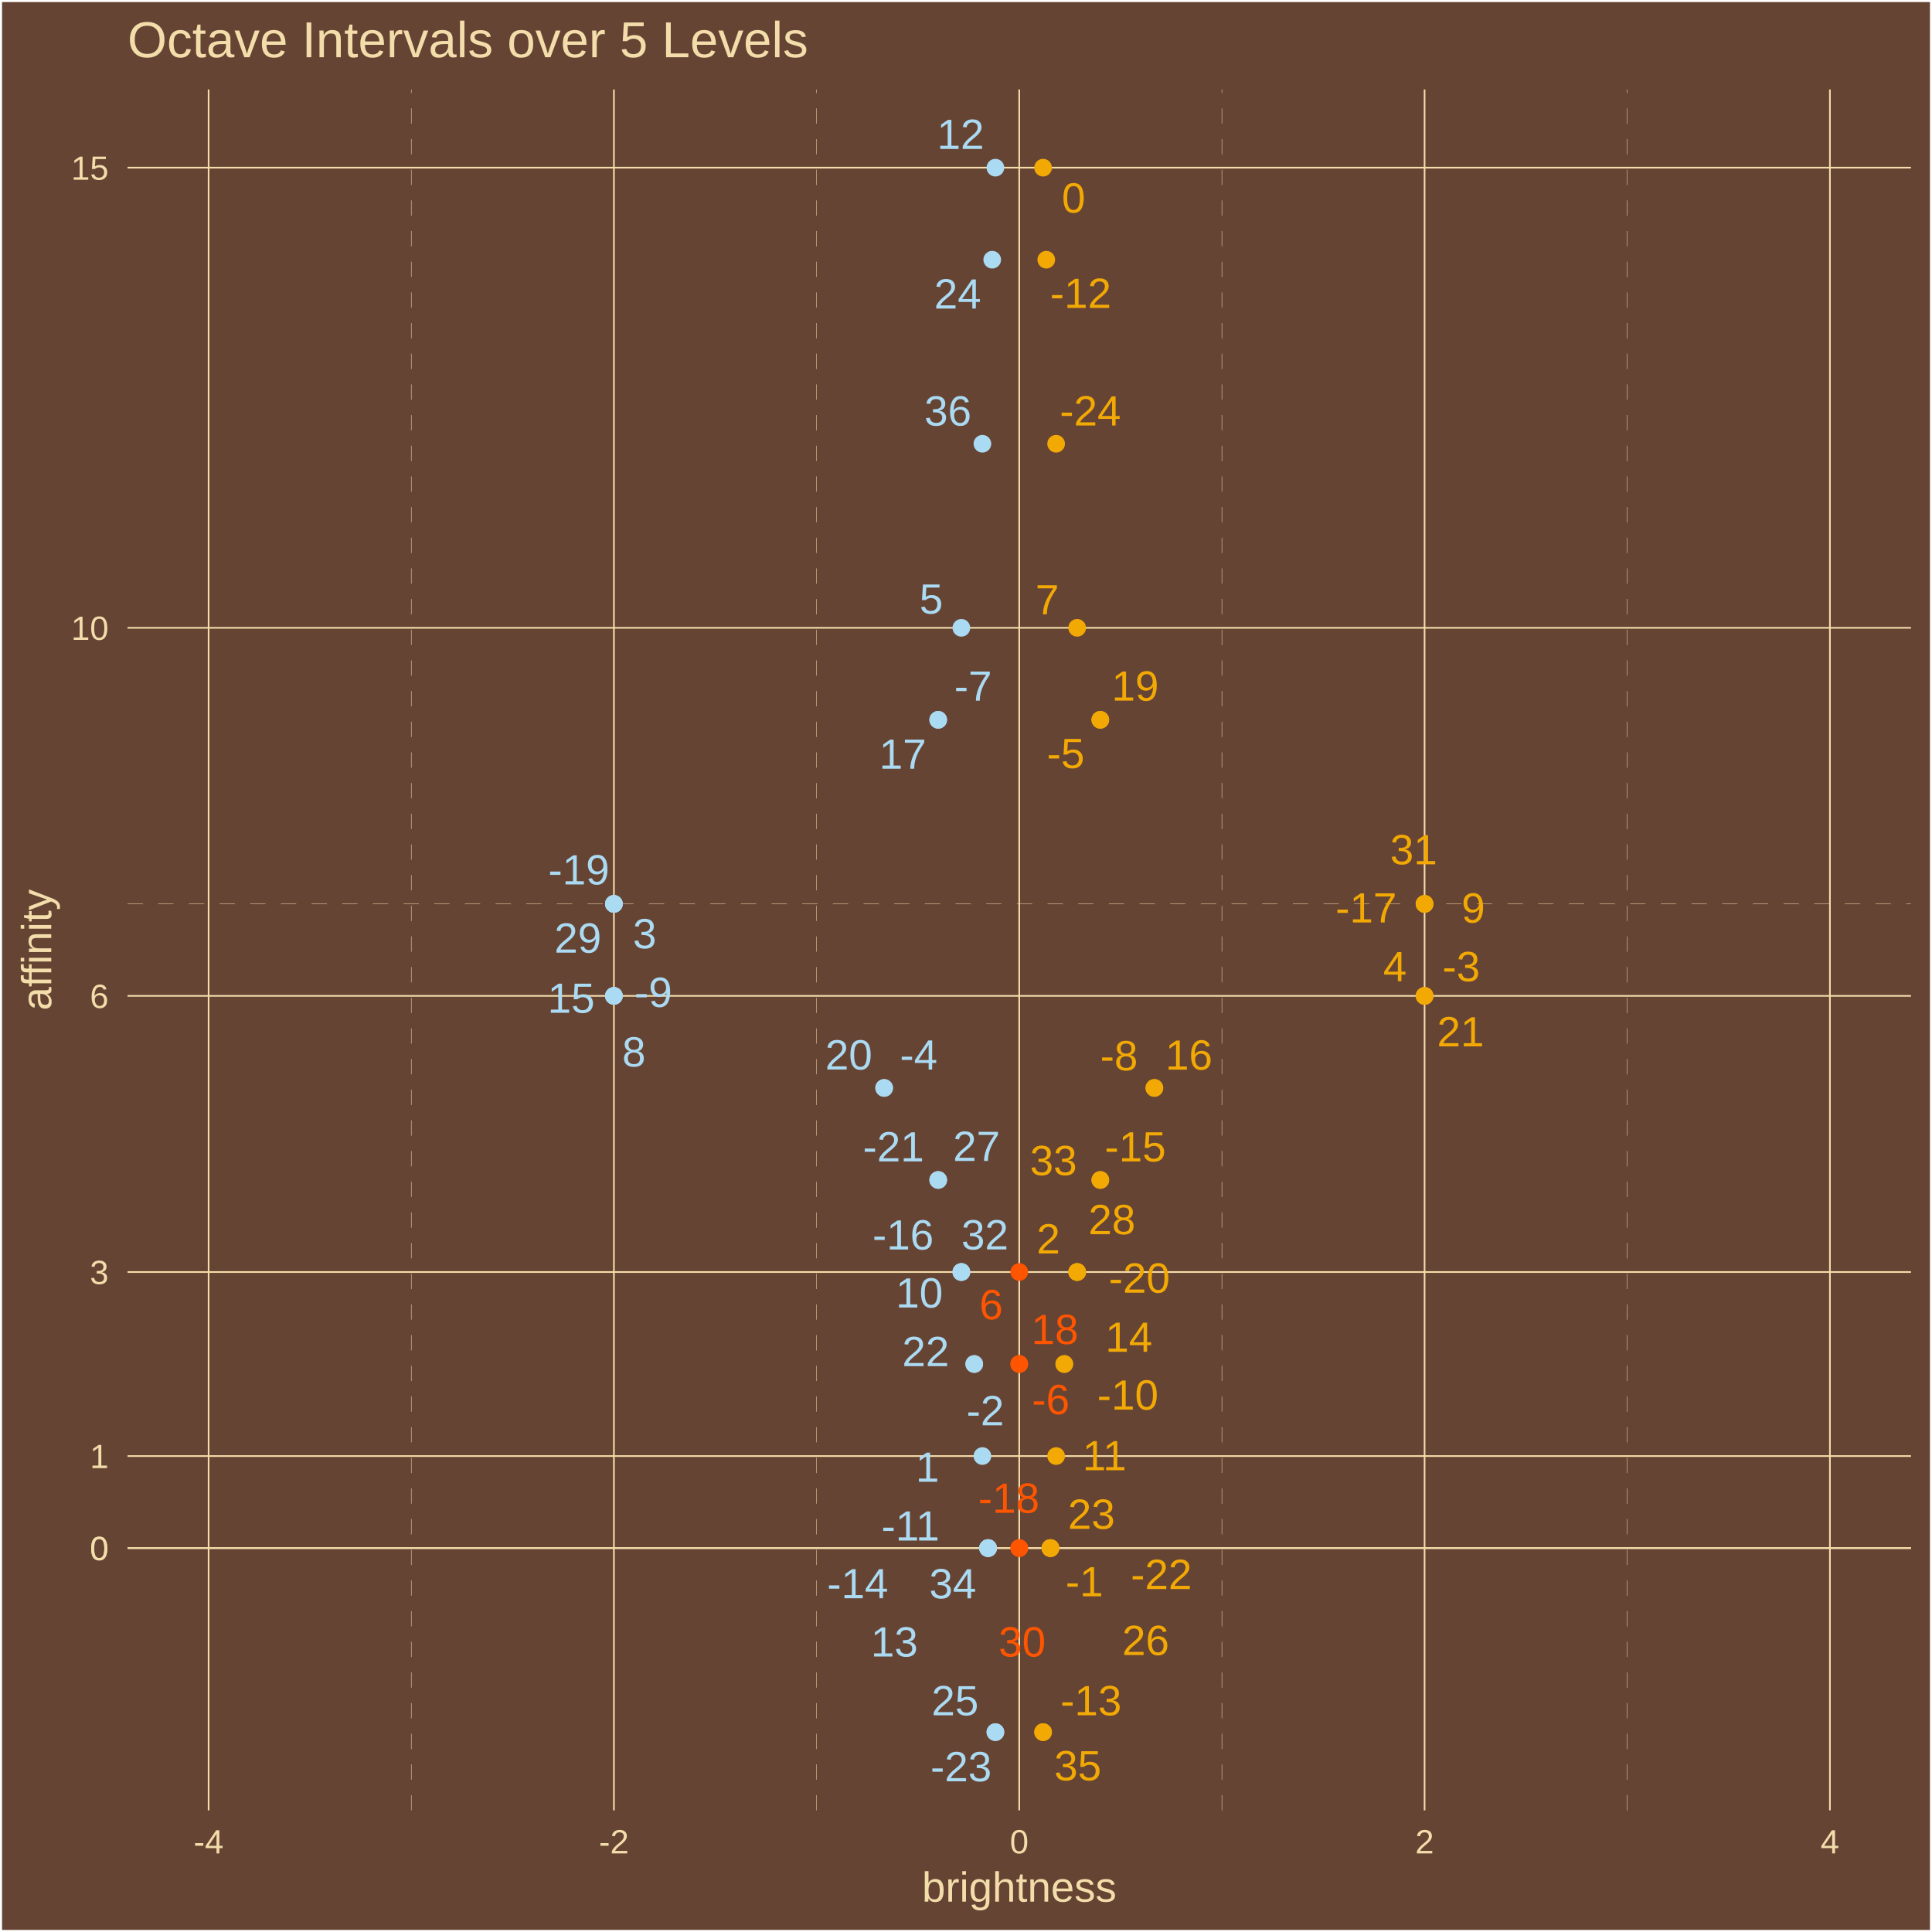
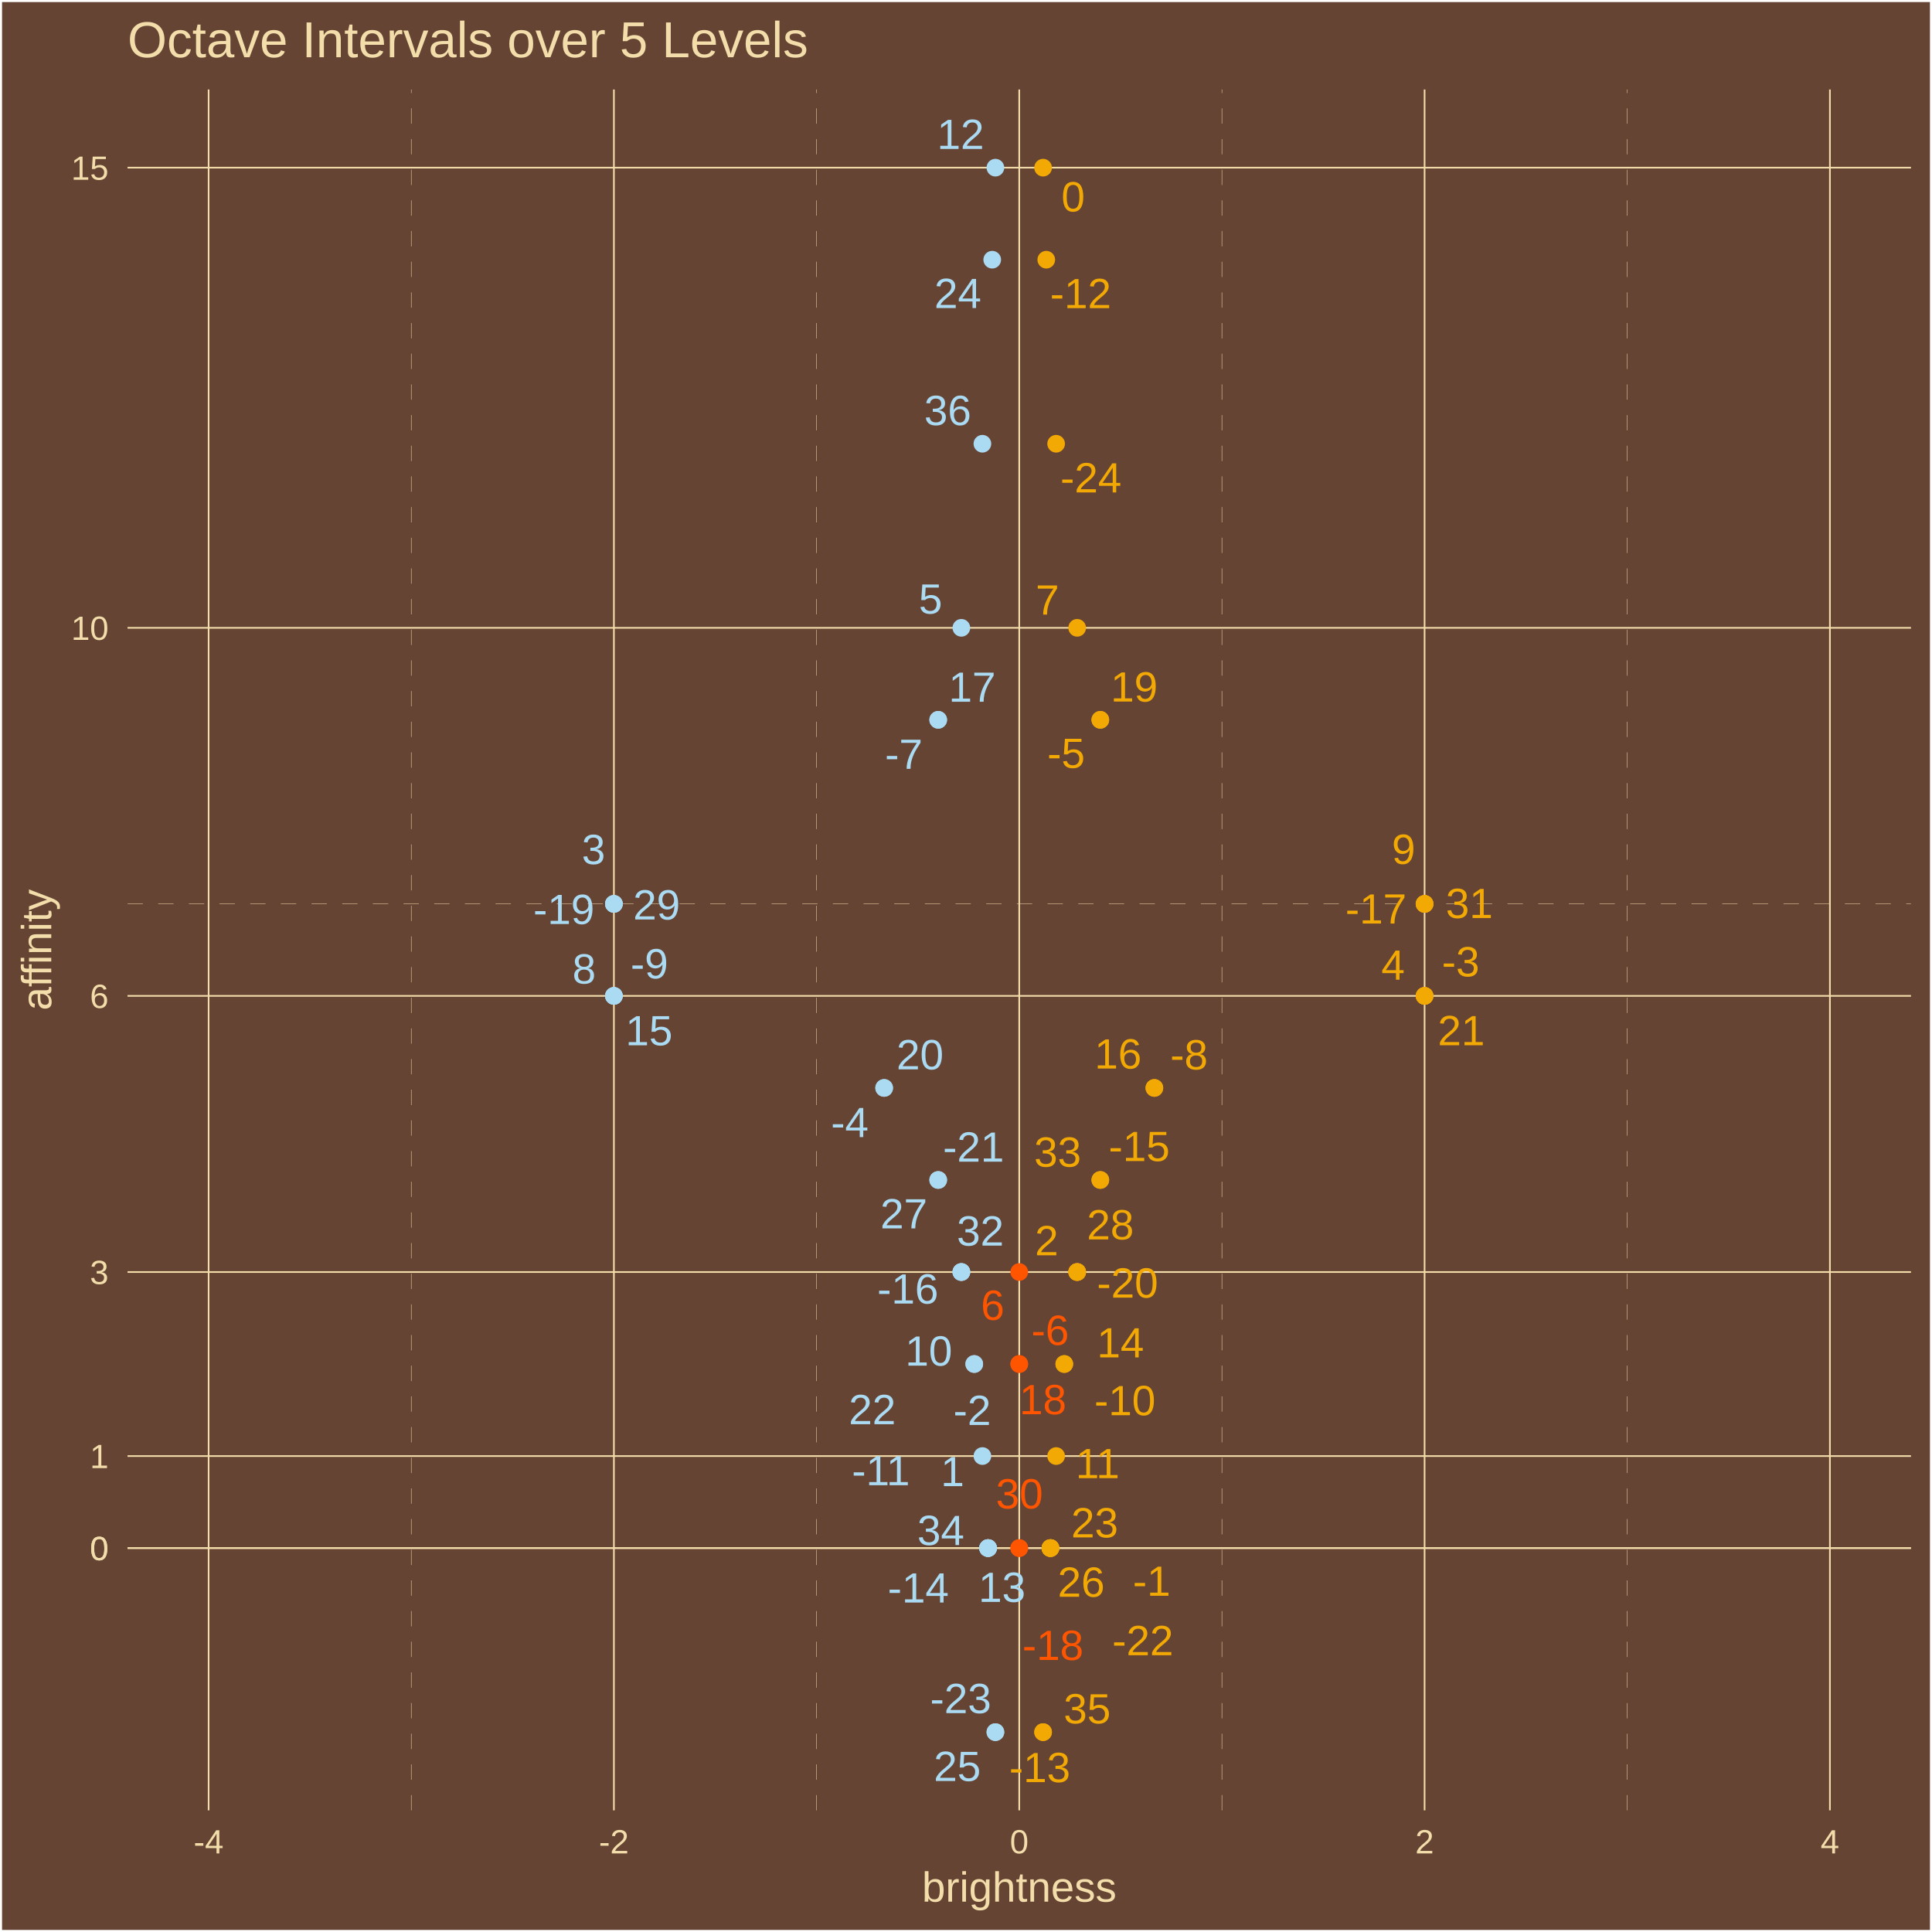
<svg xmlns="http://www.w3.org/2000/svg" class="svglite" width="504.00pt" height="504.00pt" viewBox="0 0 504.00 504.00">
  <defs>
    <style type="text/css">
    .svglite line, .svglite polyline, .svglite polygon, .svglite path, .svglite rect, .svglite circle {
      fill: none;
      stroke: #000000;
      stroke-linecap: round;
      stroke-linejoin: round;
      stroke-miterlimit: 10.00;
    }
    .svglite text {
      white-space: pre;
    }
  </style>
  </defs>
  <rect width="100%" height="100%" style="stroke: none; fill: #664433;" />
  <defs>
    <clipPath id="cpMC4wMHw1MDQuMDB8MC4wMHw1MDQuMDA=">
      <rect x="0.00" y="0.00" width="504.00" height="504.00" />
    </clipPath>
  </defs>
  <g clip-path="url(#cpMC4wMHw1MDQuMDB8MC4wMHw1MDQuMDA=)">
    <rect x="0.00" y="0" width="504.00" height="504.00" style="stroke-width: 1.07; stroke: #FFFFFF; fill: #664433;" />
  </g>
  <defs>
    <clipPath id="cpMzMuMjd8NDk4LjUyfDIzLjM0fDQ3Mi4yNw==">
      <rect x="33.27" y="23.34" width="465.25" height="448.93" />
    </clipPath>
  </defs>
  <g clip-path="url(#cpMzMuMjd8NDk4LjUyfDIzLjM0fDQ3Mi4yNw==)">
    <rect x="33.27" y="23.34" width="465.25" height="448.93" style="stroke-width: 1.07; stroke: none; fill: #664433;" />
    <polyline points="33.27,235.80 498.52,235.80 " style="stroke-width: 0.11; stroke: #F3DDAB; stroke-dasharray: 4.00,4.00; stroke-linecap: butt;" />
    <polyline points="107.29,472.27 107.29,23.34 " style="stroke-width: 0.11; stroke: #F3DDAB; stroke-dasharray: 4.00,4.00; stroke-linecap: butt;" />
    <polyline points="213.02,472.27 213.02,23.34 " style="stroke-width: 0.11; stroke: #F3DDAB; stroke-dasharray: 4.00,4.00; stroke-linecap: butt;" />
    <polyline points="318.76,472.27 318.76,23.34 " style="stroke-width: 0.11; stroke: #F3DDAB; stroke-dasharray: 4.00,4.00; stroke-linecap: butt;" />
    <polyline points="424.50,472.27 424.50,23.34 " style="stroke-width: 0.11; stroke: #F3DDAB; stroke-dasharray: 4.00,4.00; stroke-linecap: butt;" />
    <polyline points="33.27,403.85 498.52,403.85 " style="stroke-width: 0.43; stroke: #F3DDAB; stroke-linecap: butt;" />
    <polyline points="33.27,403.85 498.52,403.85 " style="stroke-width: 0.43; stroke: #F3DDAB; stroke-linecap: butt;" />
    <polyline points="33.27,379.84 498.52,379.84 " style="stroke-width: 0.43; stroke: #F3DDAB; stroke-linecap: butt;" />
    <polyline points="33.27,331.83 498.52,331.83 " style="stroke-width: 0.43; stroke: #F3DDAB; stroke-linecap: butt;" />
    <polyline points="33.27,259.80 498.52,259.80 " style="stroke-width: 0.43; stroke: #F3DDAB; stroke-linecap: butt;" />
    <polyline points="33.27,163.78 498.52,163.78 " style="stroke-width: 0.43; stroke: #F3DDAB; stroke-linecap: butt;" />
    <polyline points="33.27,43.74 498.52,43.74 " style="stroke-width: 0.43; stroke: #F3DDAB; stroke-linecap: butt;" />
    <polyline points="54.42,472.27 54.42,23.34 " style="stroke-width: 0.43; stroke: #F3DDAB; stroke-linecap: butt;" />
    <polyline points="160.15,472.27 160.15,23.34 " style="stroke-width: 0.43; stroke: #F3DDAB; stroke-linecap: butt;" />
    <polyline points="265.89,472.27 265.89,23.34 " style="stroke-width: 0.43; stroke: #F3DDAB; stroke-linecap: butt;" />
    <polyline points="371.63,472.27 371.63,23.34 " style="stroke-width: 0.43; stroke: #F3DDAB; stroke-linecap: butt;" />
    <polyline points="477.37,472.27 477.37,23.34 " style="stroke-width: 0.43; stroke: #F3DDAB; stroke-linecap: butt;" />
    <circle cx="275.51" cy="115.76" r="1.95" style="stroke-width: 0.71; stroke: #F3A904; fill: #F3A904;" />
    <circle cx="259.67" cy="451.86" r="1.95" style="stroke-width: 0.71; stroke: #ABDAF3; fill: #ABDAF3;" />
    <circle cx="274.03" cy="403.85" r="1.95" style="stroke-width: 0.71; stroke: #F3A904; fill: #F3A904;" />
    <circle cx="244.75" cy="307.82" r="1.95" style="stroke-width: 0.71; stroke: #ABDAF3; fill: #ABDAF3;" />
    <circle cx="281.00" cy="331.83" r="1.95" style="stroke-width: 0.71; stroke: #F3A904; fill: #F3A904;" />
    <circle cx="160.15" cy="235.80" r="1.95" style="stroke-width: 0.71; stroke: #ABDAF3; fill: #ABDAF3;" />
    <circle cx="265.89" cy="403.85" r="1.95" style="stroke-width: 0.71; stroke: #FF5500; fill: #FF5500;" />
    <circle cx="371.63" cy="235.80" r="1.95" style="stroke-width: 0.71; stroke: #F3A904; fill: #F3A904;" />
    <circle cx="250.79" cy="331.83" r="1.95" style="stroke-width: 0.71; stroke: #ABDAF3; fill: #ABDAF3;" />
    <circle cx="287.04" cy="307.82" r="1.95" style="stroke-width: 0.71; stroke: #F3A904; fill: #F3A904;" />
    <circle cx="257.76" cy="403.85" r="1.95" style="stroke-width: 0.71; stroke: #ABDAF3; fill: #ABDAF3;" />
    <circle cx="272.11" cy="451.86" r="1.95" style="stroke-width: 0.71; stroke: #F3A904; fill: #F3A904;" />
    <circle cx="272.94" cy="67.75" r="1.95" style="stroke-width: 0.71; stroke: #F3A904; fill: #F3A904;" />
    <circle cx="257.76" cy="403.85" r="1.95" style="stroke-width: 0.71; stroke: #ABDAF3; fill: #ABDAF3;" />
    <circle cx="277.64" cy="355.83" r="1.95" style="stroke-width: 0.71; stroke: #F3A904; fill: #F3A904;" />
    <circle cx="160.15" cy="259.80" r="1.95" style="stroke-width: 0.71; stroke: #ABDAF3; fill: #ABDAF3;" />
    <circle cx="301.14" cy="283.81" r="1.95" style="stroke-width: 0.71; stroke: #F3A904; fill: #F3A904;" />
    <circle cx="244.75" cy="187.78" r="1.95" style="stroke-width: 0.71; stroke: #ABDAF3; fill: #ABDAF3;" />
    <circle cx="265.89" cy="355.83" r="1.95" style="stroke-width: 0.71; stroke: #FF5500; fill: #FF5500;" />
    <circle cx="287.04" cy="187.78" r="1.95" style="stroke-width: 0.71; stroke: #F3A904; fill: #F3A904;" />
    <circle cx="230.65" cy="283.81" r="1.95" style="stroke-width: 0.71; stroke: #ABDAF3; fill: #ABDAF3;" />
    <circle cx="371.63" cy="259.80" r="1.95" style="stroke-width: 0.71; stroke: #F3A904; fill: #F3A904;" />
    <circle cx="254.15" cy="355.83" r="1.95" style="stroke-width: 0.71; stroke: #ABDAF3; fill: #ABDAF3;" />
    <circle cx="274.03" cy="403.85" r="1.95" style="stroke-width: 0.71; stroke: #F3A904; fill: #F3A904;" />
    <circle cx="272.11" cy="43.74" r="1.95" style="stroke-width: 0.71; stroke: #F3A904; fill: #F3A904;" />
    <circle cx="256.28" cy="379.84" r="1.95" style="stroke-width: 0.71; stroke: #ABDAF3; fill: #ABDAF3;" />
    <circle cx="281.00" cy="331.83" r="1.95" style="stroke-width: 0.71; stroke: #F3A904; fill: #F3A904;" />
    <circle cx="160.15" cy="235.80" r="1.95" style="stroke-width: 0.71; stroke: #ABDAF3; fill: #ABDAF3;" />
    <circle cx="371.63" cy="259.80" r="1.95" style="stroke-width: 0.71; stroke: #F3A904; fill: #F3A904;" />
    <circle cx="250.79" cy="163.78" r="1.95" style="stroke-width: 0.71; stroke: #ABDAF3; fill: #ABDAF3;" />
    <circle cx="265.89" cy="331.83" r="1.95" style="stroke-width: 0.71; stroke: #FF5500; fill: #FF5500;" />
    <circle cx="281.00" cy="163.78" r="1.95" style="stroke-width: 0.71; stroke: #F3A904; fill: #F3A904;" />
    <circle cx="160.15" cy="259.80" r="1.95" style="stroke-width: 0.71; stroke: #ABDAF3; fill: #ABDAF3;" />
    <circle cx="371.63" cy="235.80" r="1.95" style="stroke-width: 0.71; stroke: #F3A904; fill: #F3A904;" />
    <circle cx="250.79" cy="331.83" r="1.95" style="stroke-width: 0.71; stroke: #ABDAF3; fill: #ABDAF3;" />
    <circle cx="275.51" cy="379.84" r="1.95" style="stroke-width: 0.71; stroke: #F3A904; fill: #F3A904;" />
    <circle cx="259.67" cy="43.74" r="1.95" style="stroke-width: 0.71; stroke: #ABDAF3; fill: #ABDAF3;" />
    <circle cx="257.76" cy="403.85" r="1.95" style="stroke-width: 0.71; stroke: #ABDAF3; fill: #ABDAF3;" />
    <circle cx="277.64" cy="355.83" r="1.95" style="stroke-width: 0.71; stroke: #F3A904; fill: #F3A904;" />
    <circle cx="160.15" cy="259.80" r="1.95" style="stroke-width: 0.71; stroke: #ABDAF3; fill: #ABDAF3;" />
    <circle cx="301.14" cy="283.81" r="1.95" style="stroke-width: 0.71; stroke: #F3A904; fill: #F3A904;" />
    <circle cx="244.75" cy="187.78" r="1.95" style="stroke-width: 0.71; stroke: #ABDAF3; fill: #ABDAF3;" />
    <circle cx="265.89" cy="355.83" r="1.95" style="stroke-width: 0.71; stroke: #FF5500; fill: #FF5500;" />
    <circle cx="287.04" cy="187.78" r="1.95" style="stroke-width: 0.71; stroke: #F3A904; fill: #F3A904;" />
    <circle cx="230.65" cy="283.81" r="1.95" style="stroke-width: 0.71; stroke: #ABDAF3; fill: #ABDAF3;" />
    <circle cx="371.63" cy="259.80" r="1.95" style="stroke-width: 0.71; stroke: #F3A904; fill: #F3A904;" />
    <circle cx="254.15" cy="355.83" r="1.95" style="stroke-width: 0.71; stroke: #ABDAF3; fill: #ABDAF3;" />
    <circle cx="274.03" cy="403.85" r="1.95" style="stroke-width: 0.71; stroke: #F3A904; fill: #F3A904;" />
    <circle cx="258.84" cy="67.75" r="1.95" style="stroke-width: 0.71; stroke: #ABDAF3; fill: #ABDAF3;" />
    <circle cx="259.67" cy="451.86" r="1.95" style="stroke-width: 0.71; stroke: #ABDAF3; fill: #ABDAF3;" />
    <circle cx="274.03" cy="403.85" r="1.95" style="stroke-width: 0.71; stroke: #F3A904; fill: #F3A904;" />
    <circle cx="244.75" cy="307.82" r="1.95" style="stroke-width: 0.71; stroke: #ABDAF3; fill: #ABDAF3;" />
    <circle cx="281.00" cy="331.83" r="1.95" style="stroke-width: 0.71; stroke: #F3A904; fill: #F3A904;" />
    <circle cx="160.15" cy="235.80" r="1.95" style="stroke-width: 0.71; stroke: #ABDAF3; fill: #ABDAF3;" />
    <circle cx="265.89" cy="403.85" r="1.95" style="stroke-width: 0.71; stroke: #FF5500; fill: #FF5500;" />
    <circle cx="371.63" cy="235.80" r="1.95" style="stroke-width: 0.71; stroke: #F3A904; fill: #F3A904;" />
    <circle cx="250.79" cy="331.83" r="1.95" style="stroke-width: 0.71; stroke: #ABDAF3; fill: #ABDAF3;" />
    <circle cx="287.04" cy="307.82" r="1.95" style="stroke-width: 0.71; stroke: #F3A904; fill: #F3A904;" />
    <circle cx="257.76" cy="403.85" r="1.95" style="stroke-width: 0.71; stroke: #ABDAF3; fill: #ABDAF3;" />
    <circle cx="272.11" cy="451.86" r="1.95" style="stroke-width: 0.71; stroke: #F3A904; fill: #F3A904;" />
    <circle cx="256.28" cy="115.76" r="1.95" style="stroke-width: 0.71; stroke: #ABDAF3; fill: #ABDAF3;" />
-     <line x1="293.19" y1="410.22" x2="275.11" y2="404.21" style="stroke-width: 1.07; stroke: none;" />
-     <line x1="245.37" y1="324.33" x2="250.13" y2="330.92" style="stroke-width: 1.07; stroke: none;" />
-     <line x1="233.52" y1="412.64" x2="256.69" y2="404.23" style="stroke-width: 1.07; stroke: none;" />
-     <line x1="247.27" y1="398.71" x2="256.74" y2="403.35" style="stroke-width: 1.07; stroke: none;" />
-     <line x1="284.44" y1="361.88" x2="278.48" y2="356.58" style="stroke-width: 1.07; stroke: none;" />
-     <line x1="246.81" y1="382.48" x2="255.18" y2="380.14" style="stroke-width: 1.07; stroke: none;" />
-     <line x1="164.72" y1="268.51" x2="160.67" y2="260.79" style="stroke-width: 1.07; stroke: none;" />
-     <line x1="241.25" y1="427.27" x2="257.12" y2="404.76" style="stroke-width: 1.07; stroke: none;" />
-     <line x1="286.55" y1="349.95" x2="278.58" y2="355.21" style="stroke-width: 1.07; stroke: none;" />
-     <line x1="290.93" y1="426.89" x2="274.69" y2="404.75" style="stroke-width: 1.07; stroke: none;" />
-     <line x1="287.55" y1="323.77" x2="281.70" y2="330.96" style="stroke-width: 1.07; stroke: none;" />
-     <line x1="266.64" y1="422.42" x2="265.94" y2="404.95" style="stroke-width: 1.07; stroke: none;" />
-     <line x1="368.92" y1="227.27" x2="371.30" y2="234.74" style="stroke-width: 1.07; stroke: none;" />
-     <text x="284.44" y="111.00" text-anchor="middle" style="font-size: 11.04px;fill: #F3A904; font-family: &quot;Arial&quot;;" textLength="15.94px" lengthAdjust="spacingAndGlyphs">-24</text>
-     <text x="250.72" y="464.69" text-anchor="middle" style="font-size: 11.04px;fill: #ABDAF3; font-family: &quot;Arial&quot;;" textLength="15.94px" lengthAdjust="spacingAndGlyphs">-23</text>
-     <text x="302.96" y="414.52" text-anchor="middle" style="font-size: 11.04px;fill: #F3A904; font-family: &quot;Arial&quot;;" textLength="15.94px" lengthAdjust="spacingAndGlyphs">-22</text>
-     <text x="233.08" y="302.98" text-anchor="middle" style="font-size: 11.04px;fill: #ABDAF3; font-family: &quot;Arial&quot;;" textLength="15.94px" lengthAdjust="spacingAndGlyphs">-21</text>
-     <text x="297.22" y="337.22" text-anchor="middle" style="font-size: 11.04px;fill: #F3A904; font-family: &quot;Arial&quot;;" textLength="15.94px" lengthAdjust="spacingAndGlyphs">-20</text>
-     <text x="151.00" y="230.72" text-anchor="middle" style="font-size: 11.04px;fill: #ABDAF3; font-family: &quot;Arial&quot;;" textLength="15.94px" lengthAdjust="spacingAndGlyphs">-19</text>
-     <text x="263.18" y="394.64" text-anchor="middle" style="font-size: 11.04px;fill: #FF5500; font-family: &quot;Arial&quot;;" textLength="15.94px" lengthAdjust="spacingAndGlyphs">-18</text>
-     <text x="356.39" y="240.65" text-anchor="middle" style="font-size: 11.04px;fill: #F3A904; font-family: &quot;Arial&quot;;" textLength="15.94px" lengthAdjust="spacingAndGlyphs">-17</text>
-     <text x="235.59" y="325.96" text-anchor="middle" style="font-size: 11.04px;fill: #ABDAF3; font-family: &quot;Arial&quot;;" textLength="15.94px" lengthAdjust="spacingAndGlyphs">-16</text>
-     <text x="296.16" y="302.98" text-anchor="middle" style="font-size: 11.04px;fill: #F3A904; font-family: &quot;Arial&quot;;" textLength="15.94px" lengthAdjust="spacingAndGlyphs">-15</text>
-     <text x="223.75" y="416.94" text-anchor="middle" style="font-size: 11.04px;fill: #ABDAF3; font-family: &quot;Arial&quot;;" textLength="15.94px" lengthAdjust="spacingAndGlyphs">-14</text>
-     <text x="284.61" y="447.46" text-anchor="middle" style="font-size: 11.04px;fill: #F3A904; font-family: &quot;Arial&quot;;" textLength="15.94px" lengthAdjust="spacingAndGlyphs">-13</text>
-     <text x="281.92" y="80.33" text-anchor="middle" style="font-size: 11.04px;fill: #F3A904; font-family: &quot;Arial&quot;;" textLength="15.94px" lengthAdjust="spacingAndGlyphs">-12</text>
-     <text x="237.50" y="401.88" text-anchor="middle" style="font-size: 11.04px;fill: #ABDAF3; font-family: &quot;Arial&quot;;" textLength="15.94px" lengthAdjust="spacingAndGlyphs">-11</text>
-     <text x="294.21" y="367.73" text-anchor="middle" style="font-size: 11.04px;fill: #F3A904; font-family: &quot;Arial&quot;;" textLength="15.94px" lengthAdjust="spacingAndGlyphs">-10</text>
-     <text x="170.43" y="262.68" text-anchor="middle" style="font-size: 11.04px;fill: #ABDAF3; font-family: &quot;Arial&quot;;" textLength="9.81px" lengthAdjust="spacingAndGlyphs">-9</text>
-     <text x="291.92" y="279.21" text-anchor="middle" style="font-size: 11.04px;fill: #F3A904; font-family: &quot;Arial&quot;;" textLength="9.81px" lengthAdjust="spacingAndGlyphs">-8</text>
-     <text x="253.85" y="182.79" text-anchor="middle" style="font-size: 11.04px;fill: #ABDAF3; font-family: &quot;Arial&quot;;" textLength="9.81px" lengthAdjust="spacingAndGlyphs">-7</text>
-     <text x="274.11" y="368.92" text-anchor="middle" style="font-size: 11.04px;fill: #FF5500; font-family: &quot;Arial&quot;;" textLength="9.81px" lengthAdjust="spacingAndGlyphs">-6</text>
-     <text x="278.01" y="200.37" text-anchor="middle" style="font-size: 11.04px;fill: #F3A904; font-family: &quot;Arial&quot;;" textLength="9.81px" lengthAdjust="spacingAndGlyphs">-5</text>
-     <text x="239.66" y="279.01" text-anchor="middle" style="font-size: 11.04px;fill: #ABDAF3; font-family: &quot;Arial&quot;;" textLength="9.81px" lengthAdjust="spacingAndGlyphs">-4</text>
-     <text x="381.18" y="255.97" text-anchor="middle" style="font-size: 11.04px;fill: #F3A904; font-family: &quot;Arial&quot;;" textLength="9.81px" lengthAdjust="spacingAndGlyphs">-3</text>
-     <text x="257.03" y="371.82" text-anchor="middle" style="font-size: 11.04px;fill: #ABDAF3; font-family: &quot;Arial&quot;;" textLength="9.81px" lengthAdjust="spacingAndGlyphs">-2</text>
-     <text x="282.88" y="416.42" text-anchor="middle" style="font-size: 11.04px;fill: #F3A904; font-family: &quot;Arial&quot;;" textLength="9.81px" lengthAdjust="spacingAndGlyphs">-1</text>
-     <text x="280.06" y="55.46" text-anchor="middle" style="font-size: 11.04px;fill: #F3A904; font-family: &quot;Arial&quot;;" textLength="6.13px" lengthAdjust="spacingAndGlyphs">0</text>
-     <text x="241.94" y="386.55" text-anchor="middle" style="font-size: 11.04px;fill: #ABDAF3; font-family: &quot;Arial&quot;;" textLength="6.13px" lengthAdjust="spacingAndGlyphs">1</text>
-     <text x="273.49" y="326.99" text-anchor="middle" style="font-size: 11.04px;fill: #F3A904; font-family: &quot;Arial&quot;;" textLength="6.13px" lengthAdjust="spacingAndGlyphs">2</text>
-     <text x="168.17" y="247.39" text-anchor="middle" style="font-size: 11.04px;fill: #ABDAF3; font-family: &quot;Arial&quot;;" textLength="6.13px" lengthAdjust="spacingAndGlyphs">3</text>
-     <text x="363.90" y="255.96" text-anchor="middle" style="font-size: 11.04px;fill: #F3A904; font-family: &quot;Arial&quot;;" textLength="6.13px" lengthAdjust="spacingAndGlyphs">4</text>
-     <text x="242.92" y="160.07" text-anchor="middle" style="font-size: 11.04px;fill: #ABDAF3; font-family: &quot;Arial&quot;;" textLength="6.13px" lengthAdjust="spacingAndGlyphs">5</text>
-     <text x="258.56" y="344.16" text-anchor="middle" style="font-size: 11.04px;fill: #FF5500; font-family: &quot;Arial&quot;;" textLength="6.13px" lengthAdjust="spacingAndGlyphs">6</text>
-     <text x="273.18" y="160.26" text-anchor="middle" style="font-size: 11.04px;fill: #F3A904; font-family: &quot;Arial&quot;;" textLength="6.13px" lengthAdjust="spacingAndGlyphs">7</text>
-     <text x="165.37" y="278.22" text-anchor="middle" style="font-size: 11.04px;fill: #ABDAF3; font-family: &quot;Arial&quot;;" textLength="6.13px" lengthAdjust="spacingAndGlyphs">8</text>
-     <text x="384.33" y="240.68" text-anchor="middle" style="font-size: 11.04px;fill: #F3A904; font-family: &quot;Arial&quot;;" textLength="6.13px" lengthAdjust="spacingAndGlyphs">9</text>
-     <text x="239.83" y="341.09" text-anchor="middle" style="font-size: 11.04px;fill: #ABDAF3; font-family: &quot;Arial&quot;;" textLength="12.27px" lengthAdjust="spacingAndGlyphs">10</text>
-     <text x="288.12" y="383.54" text-anchor="middle" style="font-size: 11.04px;fill: #F3A904; font-family: &quot;Arial&quot;;" textLength="12.27px" lengthAdjust="spacingAndGlyphs">11</text>
-     <text x="250.58" y="38.85" text-anchor="middle" style="font-size: 11.04px;fill: #ABDAF3; font-family: &quot;Arial&quot;;" textLength="12.27px" lengthAdjust="spacingAndGlyphs">12</text>
-     <text x="233.32" y="432.14" text-anchor="middle" style="font-size: 11.04px;fill: #ABDAF3; font-family: &quot;Arial&quot;;" textLength="12.27px" lengthAdjust="spacingAndGlyphs">13</text>
-     <text x="294.49" y="352.63" text-anchor="middle" style="font-size: 11.04px;fill: #F3A904; font-family: &quot;Arial&quot;;" textLength="12.27px" lengthAdjust="spacingAndGlyphs">14</text>
-     <text x="149.00" y="264.20" text-anchor="middle" style="font-size: 11.04px;fill: #ABDAF3; font-family: &quot;Arial&quot;;" textLength="12.27px" lengthAdjust="spacingAndGlyphs">15</text>
-     <text x="310.15" y="279.04" text-anchor="middle" style="font-size: 11.04px;fill: #F3A904; font-family: &quot;Arial&quot;;" textLength="12.27px" lengthAdjust="spacingAndGlyphs">16</text>
-     <text x="235.50" y="200.54" text-anchor="middle" style="font-size: 11.04px;fill: #ABDAF3; font-family: &quot;Arial&quot;;" textLength="12.27px" lengthAdjust="spacingAndGlyphs">17</text>
-     <text x="275.19" y="350.62" text-anchor="middle" style="font-size: 11.04px;fill: #FF5500; font-family: &quot;Arial&quot;;" textLength="12.27px" lengthAdjust="spacingAndGlyphs">18</text>
-     <text x="296.14" y="182.77" text-anchor="middle" style="font-size: 11.04px;fill: #F3A904; font-family: &quot;Arial&quot;;" textLength="12.27px" lengthAdjust="spacingAndGlyphs">19</text>
-     <text x="221.41" y="279.00" text-anchor="middle" style="font-size: 11.04px;fill: #ABDAF3; font-family: &quot;Arial&quot;;" textLength="12.27px" lengthAdjust="spacingAndGlyphs">20</text>
-     <text x="381.01" y="272.96" text-anchor="middle" style="font-size: 11.04px;fill: #F3A904; font-family: &quot;Arial&quot;;" textLength="12.27px" lengthAdjust="spacingAndGlyphs">21</text>
-     <text x="241.47" y="356.39" text-anchor="middle" style="font-size: 11.04px;fill: #ABDAF3; font-family: &quot;Arial&quot;;" textLength="12.27px" lengthAdjust="spacingAndGlyphs">22</text>
-     <text x="284.72" y="398.82" text-anchor="middle" style="font-size: 11.04px;fill: #F3A904; font-family: &quot;Arial&quot;;" textLength="12.27px" lengthAdjust="spacingAndGlyphs">23</text>
-     <text x="249.82" y="80.49" text-anchor="middle" style="font-size: 11.04px;fill: #ABDAF3; font-family: &quot;Arial&quot;;" textLength="12.27px" lengthAdjust="spacingAndGlyphs">24</text>
-     <text x="249.14" y="447.47" text-anchor="middle" style="font-size: 11.04px;fill: #ABDAF3; font-family: &quot;Arial&quot;;" textLength="12.27px" lengthAdjust="spacingAndGlyphs">25</text>
-     <text x="298.87" y="431.75" text-anchor="middle" style="font-size: 11.04px;fill: #F3A904; font-family: &quot;Arial&quot;;" textLength="12.27px" lengthAdjust="spacingAndGlyphs">26</text>
-     <text x="254.74" y="302.85" text-anchor="middle" style="font-size: 11.04px;fill: #ABDAF3; font-family: &quot;Arial&quot;;" textLength="12.27px" lengthAdjust="spacingAndGlyphs">27</text>
-     <text x="290.06" y="321.97" text-anchor="middle" style="font-size: 11.04px;fill: #F3A904; font-family: &quot;Arial&quot;;" textLength="12.27px" lengthAdjust="spacingAndGlyphs">28</text>
-     <text x="150.74" y="248.52" text-anchor="middle" style="font-size: 11.04px;fill: #ABDAF3; font-family: &quot;Arial&quot;;" textLength="12.27px" lengthAdjust="spacingAndGlyphs">29</text>
-     <text x="266.64" y="432.13" text-anchor="middle" style="font-size: 11.04px;fill: #FF5500; font-family: &quot;Arial&quot;;" textLength="12.27px" lengthAdjust="spacingAndGlyphs">30</text>
-     <text x="368.78" y="225.47" text-anchor="middle" style="font-size: 11.04px;fill: #F3A904; font-family: &quot;Arial&quot;;" textLength="12.27px" lengthAdjust="spacingAndGlyphs">31</text>
-     <text x="256.93" y="325.94" text-anchor="middle" style="font-size: 11.04px;fill: #ABDAF3; font-family: &quot;Arial&quot;;" textLength="12.27px" lengthAdjust="spacingAndGlyphs">32</text>
-     <text x="274.81" y="306.56" text-anchor="middle" style="font-size: 11.04px;fill: #F3A904; font-family: &quot;Arial&quot;;" textLength="12.27px" lengthAdjust="spacingAndGlyphs">33</text>
-     <text x="248.55" y="416.96" text-anchor="middle" style="font-size: 11.04px;fill: #ABDAF3; font-family: &quot;Arial&quot;;" textLength="12.27px" lengthAdjust="spacingAndGlyphs">34</text>
-     <text x="281.16" y="464.44" text-anchor="middle" style="font-size: 11.04px;fill: #F3A904; font-family: &quot;Arial&quot;;" textLength="12.27px" lengthAdjust="spacingAndGlyphs">35</text>
-     <text x="247.28" y="111.02" text-anchor="middle" style="font-size: 11.04px;fill: #ABDAF3; font-family: &quot;Arial&quot;;" textLength="12.27px" lengthAdjust="spacingAndGlyphs">36</text>
+     <line x1="288.36" y1="426.84" x2="274.62" y2="404.79" style="stroke-width: 1.07; stroke: none;" />
+     <line x1="273.95" y1="423.33" x2="266.32" y2="404.87" style="stroke-width: 1.07; stroke: none;" />
+     <line x1="249.33" y1="412.42" x2="256.97" y2="404.65" style="stroke-width: 1.07; stroke: none;" />
+     <line x1="239.56" y1="384.36" x2="257.00" y2="403.03" style="stroke-width: 1.07; stroke: none;" />
+     <line x1="283.69" y1="363.06" x2="278.36" y2="356.69" style="stroke-width: 1.07; stroke: none;" />
+     <line x1="293.73" y1="411.90" x2="275.08" y2="404.28" style="stroke-width: 1.07; stroke: none;" />
+     <line x1="155.51" y1="227.22" x2="159.63" y2="234.82" style="stroke-width: 1.07; stroke: none;" />
+     <line x1="366.86" y1="227.17" x2="371.10" y2="234.83" style="stroke-width: 1.07; stroke: none;" />
+     <line x1="243.29" y1="346.53" x2="250.28" y2="332.81" style="stroke-width: 1.07; stroke: none;" />
+     <line x1="235.48" y1="366.90" x2="253.17" y2="356.41" style="stroke-width: 1.07; stroke: none;" />
+     <line x1="286.72" y1="325.12" x2="281.72" y2="330.97" style="stroke-width: 1.07; stroke: none;" />
+     <line x1="265.94" y1="395.31" x2="265.90" y2="402.74" style="stroke-width: 1.07; stroke: none;" />
+     <text x="284.60" y="128.45" text-anchor="middle" style="font-size: 11.04px;fill: #F3A904; font-family: &quot;Arial&quot;;" textLength="15.94px" lengthAdjust="spacingAndGlyphs">-24</text>
+     <text x="250.62" y="446.91" text-anchor="middle" style="font-size: 11.04px;fill: #ABDAF3; font-family: &quot;Arial&quot;;" textLength="15.94px" lengthAdjust="spacingAndGlyphs">-23</text>
+     <text x="298.13" y="431.80" text-anchor="middle" style="font-size: 11.04px;fill: #F3A904; font-family: &quot;Arial&quot;;" textLength="15.94px" lengthAdjust="spacingAndGlyphs">-22</text>
+     <text x="253.96" y="303.04" text-anchor="middle" style="font-size: 11.04px;fill: #ABDAF3; font-family: &quot;Arial&quot;;" textLength="15.94px" lengthAdjust="spacingAndGlyphs">-21</text>
+     <text x="294.14" y="338.51" text-anchor="middle" style="font-size: 11.04px;fill: #F3A904; font-family: &quot;Arial&quot;;" textLength="15.94px" lengthAdjust="spacingAndGlyphs">-20</text>
+     <text x="147.10" y="241.05" text-anchor="middle" style="font-size: 11.04px;fill: #ABDAF3; font-family: &quot;Arial&quot;;" textLength="15.94px" lengthAdjust="spacingAndGlyphs">-19</text>
+     <text x="274.68" y="433.04" text-anchor="middle" style="font-size: 11.04px;fill: #FF5500; font-family: &quot;Arial&quot;;" textLength="15.94px" lengthAdjust="spacingAndGlyphs">-18</text>
+     <text x="358.95" y="240.92" text-anchor="middle" style="font-size: 11.04px;fill: #F3A904; font-family: &quot;Arial&quot;;" textLength="15.94px" lengthAdjust="spacingAndGlyphs">-17</text>
+     <text x="236.83" y="340.06" text-anchor="middle" style="font-size: 11.04px;fill: #ABDAF3; font-family: &quot;Arial&quot;;" textLength="15.94px" lengthAdjust="spacingAndGlyphs">-16</text>
+     <text x="297.19" y="302.88" text-anchor="middle" style="font-size: 11.04px;fill: #F3A904; font-family: &quot;Arial&quot;;" textLength="15.94px" lengthAdjust="spacingAndGlyphs">-15</text>
+     <text x="239.56" y="418.05" text-anchor="middle" style="font-size: 11.04px;fill: #ABDAF3; font-family: &quot;Arial&quot;;" textLength="15.94px" lengthAdjust="spacingAndGlyphs">-14</text>
+     <text x="271.25" y="464.91" text-anchor="middle" style="font-size: 11.04px;fill: #F3A904; font-family: &quot;Arial&quot;;" textLength="15.94px" lengthAdjust="spacingAndGlyphs">-13</text>
+     <text x="281.91" y="80.39" text-anchor="middle" style="font-size: 11.04px;fill: #F3A904; font-family: &quot;Arial&quot;;" textLength="15.94px" lengthAdjust="spacingAndGlyphs">-12</text>
+     <text x="229.79" y="387.45" text-anchor="middle" style="font-size: 11.04px;fill: #ABDAF3; font-family: &quot;Arial&quot;;" textLength="15.94px" lengthAdjust="spacingAndGlyphs">-11</text>
+     <text x="293.46" y="369.19" text-anchor="middle" style="font-size: 11.04px;fill: #F3A904; font-family: &quot;Arial&quot;;" textLength="15.94px" lengthAdjust="spacingAndGlyphs">-10</text>
+     <text x="169.40" y="255.23" text-anchor="middle" style="font-size: 11.04px;fill: #ABDAF3; font-family: &quot;Arial&quot;;" textLength="9.81px" lengthAdjust="spacingAndGlyphs">-9</text>
+     <text x="310.18" y="278.98" text-anchor="middle" style="font-size: 11.04px;fill: #F3A904; font-family: &quot;Arial&quot;;" textLength="9.81px" lengthAdjust="spacingAndGlyphs">-8</text>
+     <text x="235.77" y="200.57" text-anchor="middle" style="font-size: 11.04px;fill: #ABDAF3; font-family: &quot;Arial&quot;;" textLength="9.81px" lengthAdjust="spacingAndGlyphs">-7</text>
+     <text x="273.96" y="350.85" text-anchor="middle" style="font-size: 11.04px;fill: #FF5500; font-family: &quot;Arial&quot;;" textLength="9.81px" lengthAdjust="spacingAndGlyphs">-6</text>
+     <text x="278.12" y="200.32" text-anchor="middle" style="font-size: 11.04px;fill: #F3A904; font-family: &quot;Arial&quot;;" textLength="9.81px" lengthAdjust="spacingAndGlyphs">-5</text>
+     <text x="221.68" y="296.63" text-anchor="middle" style="font-size: 11.04px;fill: #ABDAF3; font-family: &quot;Arial&quot;;" textLength="9.81px" lengthAdjust="spacingAndGlyphs">-4</text>
+     <text x="381.05" y="254.71" text-anchor="middle" style="font-size: 11.04px;fill: #F3A904; font-family: &quot;Arial&quot;;" textLength="9.81px" lengthAdjust="spacingAndGlyphs">-3</text>
+     <text x="253.61" y="371.74" text-anchor="middle" style="font-size: 11.04px;fill: #ABDAF3; font-family: &quot;Arial&quot;;" textLength="9.81px" lengthAdjust="spacingAndGlyphs">-2</text>
+     <text x="300.43" y="416.30" text-anchor="middle" style="font-size: 11.04px;fill: #F3A904; font-family: &quot;Arial&quot;;" textLength="9.81px" lengthAdjust="spacingAndGlyphs">-1</text>
+     <text x="279.94" y="55.16" text-anchor="middle" style="font-size: 11.04px;fill: #F3A904; font-family: &quot;Arial&quot;;" textLength="6.13px" lengthAdjust="spacingAndGlyphs">0</text>
+     <text x="248.48" y="387.69" text-anchor="middle" style="font-size: 11.04px;fill: #ABDAF3; font-family: &quot;Arial&quot;;" textLength="6.13px" lengthAdjust="spacingAndGlyphs">1</text>
+     <text x="273.04" y="327.47" text-anchor="middle" style="font-size: 11.04px;fill: #F3A904; font-family: &quot;Arial&quot;;" textLength="6.13px" lengthAdjust="spacingAndGlyphs">2</text>
+     <text x="154.83" y="225.42" text-anchor="middle" style="font-size: 11.04px;fill: #ABDAF3; font-family: &quot;Arial&quot;;" textLength="6.13px" lengthAdjust="spacingAndGlyphs">3</text>
+     <text x="363.41" y="255.58" text-anchor="middle" style="font-size: 11.04px;fill: #F3A904; font-family: &quot;Arial&quot;;" textLength="6.13px" lengthAdjust="spacingAndGlyphs">4</text>
+     <text x="242.75" y="160.07" text-anchor="middle" style="font-size: 11.04px;fill: #ABDAF3; font-family: &quot;Arial&quot;;" textLength="6.13px" lengthAdjust="spacingAndGlyphs">5</text>
+     <text x="258.95" y="344.32" text-anchor="middle" style="font-size: 11.04px;fill: #FF5500; font-family: &quot;Arial&quot;;" textLength="6.13px" lengthAdjust="spacingAndGlyphs">6</text>
+     <text x="273.23" y="160.33" text-anchor="middle" style="font-size: 11.04px;fill: #F3A904; font-family: &quot;Arial&quot;;" textLength="6.13px" lengthAdjust="spacingAndGlyphs">7</text>
+     <text x="152.38" y="256.58" text-anchor="middle" style="font-size: 11.04px;fill: #ABDAF3; font-family: &quot;Arial&quot;;" textLength="6.13px" lengthAdjust="spacingAndGlyphs">8</text>
+     <text x="366.15" y="225.37" text-anchor="middle" style="font-size: 11.04px;fill: #F3A904; font-family: &quot;Arial&quot;;" textLength="6.13px" lengthAdjust="spacingAndGlyphs">9</text>
+     <text x="242.28" y="356.25" text-anchor="middle" style="font-size: 11.04px;fill: #ABDAF3; font-family: &quot;Arial&quot;;" textLength="12.27px" lengthAdjust="spacingAndGlyphs">10</text>
+     <text x="286.33" y="385.61" text-anchor="middle" style="font-size: 11.04px;fill: #F3A904; font-family: &quot;Arial&quot;;" textLength="12.27px" lengthAdjust="spacingAndGlyphs">11</text>
+     <text x="250.59" y="38.86" text-anchor="middle" style="font-size: 11.04px;fill: #ABDAF3; font-family: &quot;Arial&quot;;" textLength="12.27px" lengthAdjust="spacingAndGlyphs">12</text>
+     <text x="261.39" y="417.89" text-anchor="middle" style="font-size: 11.04px;fill: #ABDAF3; font-family: &quot;Arial&quot;;" textLength="12.27px" lengthAdjust="spacingAndGlyphs">13</text>
+     <text x="292.30" y="354.10" text-anchor="middle" style="font-size: 11.04px;fill: #F3A904; font-family: &quot;Arial&quot;;" textLength="12.27px" lengthAdjust="spacingAndGlyphs">14</text>
+     <text x="169.31" y="272.68" text-anchor="middle" style="font-size: 11.04px;fill: #ABDAF3; font-family: &quot;Arial&quot;;" textLength="12.27px" lengthAdjust="spacingAndGlyphs">15</text>
+     <text x="291.67" y="278.75" text-anchor="middle" style="font-size: 11.04px;fill: #F3A904; font-family: &quot;Arial&quot;;" textLength="12.27px" lengthAdjust="spacingAndGlyphs">16</text>
+     <text x="253.61" y="183.06" text-anchor="middle" style="font-size: 11.04px;fill: #ABDAF3; font-family: &quot;Arial&quot;;" textLength="12.27px" lengthAdjust="spacingAndGlyphs">17</text>
+     <text x="272.06" y="368.93" text-anchor="middle" style="font-size: 11.04px;fill: #FF5500; font-family: &quot;Arial&quot;;" textLength="12.27px" lengthAdjust="spacingAndGlyphs">18</text>
+     <text x="295.87" y="183.01" text-anchor="middle" style="font-size: 11.04px;fill: #F3A904; font-family: &quot;Arial&quot;;" textLength="12.27px" lengthAdjust="spacingAndGlyphs">19</text>
+     <text x="240.00" y="278.96" text-anchor="middle" style="font-size: 11.04px;fill: #ABDAF3; font-family: &quot;Arial&quot;;" textLength="12.27px" lengthAdjust="spacingAndGlyphs">20</text>
+     <text x="381.20" y="272.67" text-anchor="middle" style="font-size: 11.04px;fill: #F3A904; font-family: &quot;Arial&quot;;" textLength="12.27px" lengthAdjust="spacingAndGlyphs">21</text>
+     <text x="227.55" y="371.53" text-anchor="middle" style="font-size: 11.04px;fill: #ABDAF3; font-family: &quot;Arial&quot;;" textLength="12.27px" lengthAdjust="spacingAndGlyphs">22</text>
+     <text x="285.57" y="401.06" text-anchor="middle" style="font-size: 11.04px;fill: #F3A904; font-family: &quot;Arial&quot;;" textLength="12.27px" lengthAdjust="spacingAndGlyphs">23</text>
+     <text x="249.87" y="80.36" text-anchor="middle" style="font-size: 11.04px;fill: #ABDAF3; font-family: &quot;Arial&quot;;" textLength="12.27px" lengthAdjust="spacingAndGlyphs">24</text>
+     <text x="249.72" y="464.60" text-anchor="middle" style="font-size: 11.04px;fill: #ABDAF3; font-family: &quot;Arial&quot;;" textLength="12.27px" lengthAdjust="spacingAndGlyphs">25</text>
+     <text x="282.05" y="416.55" text-anchor="middle" style="font-size: 11.04px;fill: #F3A904; font-family: &quot;Arial&quot;;" textLength="12.27px" lengthAdjust="spacingAndGlyphs">26</text>
+     <text x="235.78" y="320.45" text-anchor="middle" style="font-size: 11.04px;fill: #ABDAF3; font-family: &quot;Arial&quot;;" textLength="12.27px" lengthAdjust="spacingAndGlyphs">27</text>
+     <text x="289.66" y="323.32" text-anchor="middle" style="font-size: 11.04px;fill: #F3A904; font-family: &quot;Arial&quot;;" textLength="12.27px" lengthAdjust="spacingAndGlyphs">28</text>
+     <text x="171.29" y="239.87" text-anchor="middle" style="font-size: 11.04px;fill: #ABDAF3; font-family: &quot;Arial&quot;;" textLength="12.27px" lengthAdjust="spacingAndGlyphs">29</text>
+     <text x="265.94" y="393.51" text-anchor="middle" style="font-size: 11.04px;fill: #FF5500; font-family: &quot;Arial&quot;;" textLength="12.27px" lengthAdjust="spacingAndGlyphs">30</text>
+     <text x="383.30" y="239.49" text-anchor="middle" style="font-size: 11.04px;fill: #F3A904; font-family: &quot;Arial&quot;;" textLength="12.27px" lengthAdjust="spacingAndGlyphs">31</text>
+     <text x="255.74" y="324.94" text-anchor="middle" style="font-size: 11.04px;fill: #ABDAF3; font-family: &quot;Arial&quot;;" textLength="12.27px" lengthAdjust="spacingAndGlyphs">32</text>
+     <text x="275.91" y="304.36" text-anchor="middle" style="font-size: 11.04px;fill: #F3A904; font-family: &quot;Arial&quot;;" textLength="12.27px" lengthAdjust="spacingAndGlyphs">33</text>
+     <text x="245.43" y="403.05" text-anchor="middle" style="font-size: 11.04px;fill: #ABDAF3; font-family: &quot;Arial&quot;;" textLength="12.27px" lengthAdjust="spacingAndGlyphs">34</text>
+     <text x="283.60" y="449.58" text-anchor="middle" style="font-size: 11.04px;fill: #F3A904; font-family: &quot;Arial&quot;;" textLength="12.27px" lengthAdjust="spacingAndGlyphs">35</text>
+     <text x="247.23" y="110.90" text-anchor="middle" style="font-size: 11.04px;fill: #ABDAF3; font-family: &quot;Arial&quot;;" textLength="12.27px" lengthAdjust="spacingAndGlyphs">36</text>
  </g>
  <g clip-path="url(#cpMC4wMHw1MDQuMDB8MC4wMHw1MDQuMDA=)">
    <text x="28.34" y="407.00" text-anchor="end" style="font-size: 8.80px;fill: #F3DDAB; font-family: &quot;Arial&quot;;" textLength="4.90px" lengthAdjust="spacingAndGlyphs">0</text>
    <text x="28.34" y="407.00" text-anchor="end" style="font-size: 8.80px;fill: #F3DDAB; font-family: &quot;Arial&quot;;" textLength="4.90px" lengthAdjust="spacingAndGlyphs">0</text>
    <text x="28.34" y="382.99" text-anchor="end" style="font-size: 8.80px;fill: #F3DDAB; font-family: &quot;Arial&quot;;" textLength="4.90px" lengthAdjust="spacingAndGlyphs">1</text>
    <text x="28.34" y="334.98" text-anchor="end" style="font-size: 8.80px;fill: #F3DDAB; font-family: &quot;Arial&quot;;" textLength="4.90px" lengthAdjust="spacingAndGlyphs">3</text>
    <text x="28.34" y="262.96" text-anchor="end" style="font-size: 8.80px;fill: #F3DDAB; font-family: &quot;Arial&quot;;" textLength="4.90px" lengthAdjust="spacingAndGlyphs">6</text>
    <text x="28.34" y="166.93" text-anchor="end" style="font-size: 8.80px;fill: #F3DDAB; font-family: &quot;Arial&quot;;" textLength="9.79px" lengthAdjust="spacingAndGlyphs">10</text>
    <text x="28.34" y="46.90" text-anchor="end" style="font-size: 8.80px;fill: #F3DDAB; font-family: &quot;Arial&quot;;" textLength="9.79px" lengthAdjust="spacingAndGlyphs">15</text>
    <text x="54.42" y="483.50" text-anchor="middle" style="font-size: 8.80px;fill: #F3DDAB; font-family: &quot;Arial&quot;;" textLength="7.83px" lengthAdjust="spacingAndGlyphs">-4</text>
    <text x="160.15" y="483.50" text-anchor="middle" style="font-size: 8.80px;fill: #F3DDAB; font-family: &quot;Arial&quot;;" textLength="7.83px" lengthAdjust="spacingAndGlyphs">-2</text>
    <text x="265.89" y="483.50" text-anchor="middle" style="font-size: 8.80px;fill: #F3DDAB; font-family: &quot;Arial&quot;;" textLength="4.90px" lengthAdjust="spacingAndGlyphs">0</text>
    <text x="371.63" y="483.50" text-anchor="middle" style="font-size: 8.80px;fill: #F3DDAB; font-family: &quot;Arial&quot;;" textLength="4.90px" lengthAdjust="spacingAndGlyphs">2</text>
    <text x="477.37" y="483.50" text-anchor="middle" style="font-size: 8.80px;fill: #F3DDAB; font-family: &quot;Arial&quot;;" textLength="4.90px" lengthAdjust="spacingAndGlyphs">4</text>
    <text x="265.89" y="496.09" text-anchor="middle" style="font-size: 11.00px;fill: #F3DDAB; font-family: &quot;Arial&quot;;" textLength="50.76px" lengthAdjust="spacingAndGlyphs">brightness</text>
    <text transform="translate(13.37,247.80) rotate(-90)" text-anchor="middle" style="font-size: 11.00px;fill: #F3DDAB; font-family: &quot;Arial&quot;;" textLength="31.78px" lengthAdjust="spacingAndGlyphs">affinity</text>
    <text x="33.27" y="14.94" style="font-size: 13.20px;fill: #F3DDAB; font-family: &quot;Arial&quot;;" textLength="177.43px" lengthAdjust="spacingAndGlyphs">Octave Intervals over 5 Levels</text>
  </g>
</svg>
